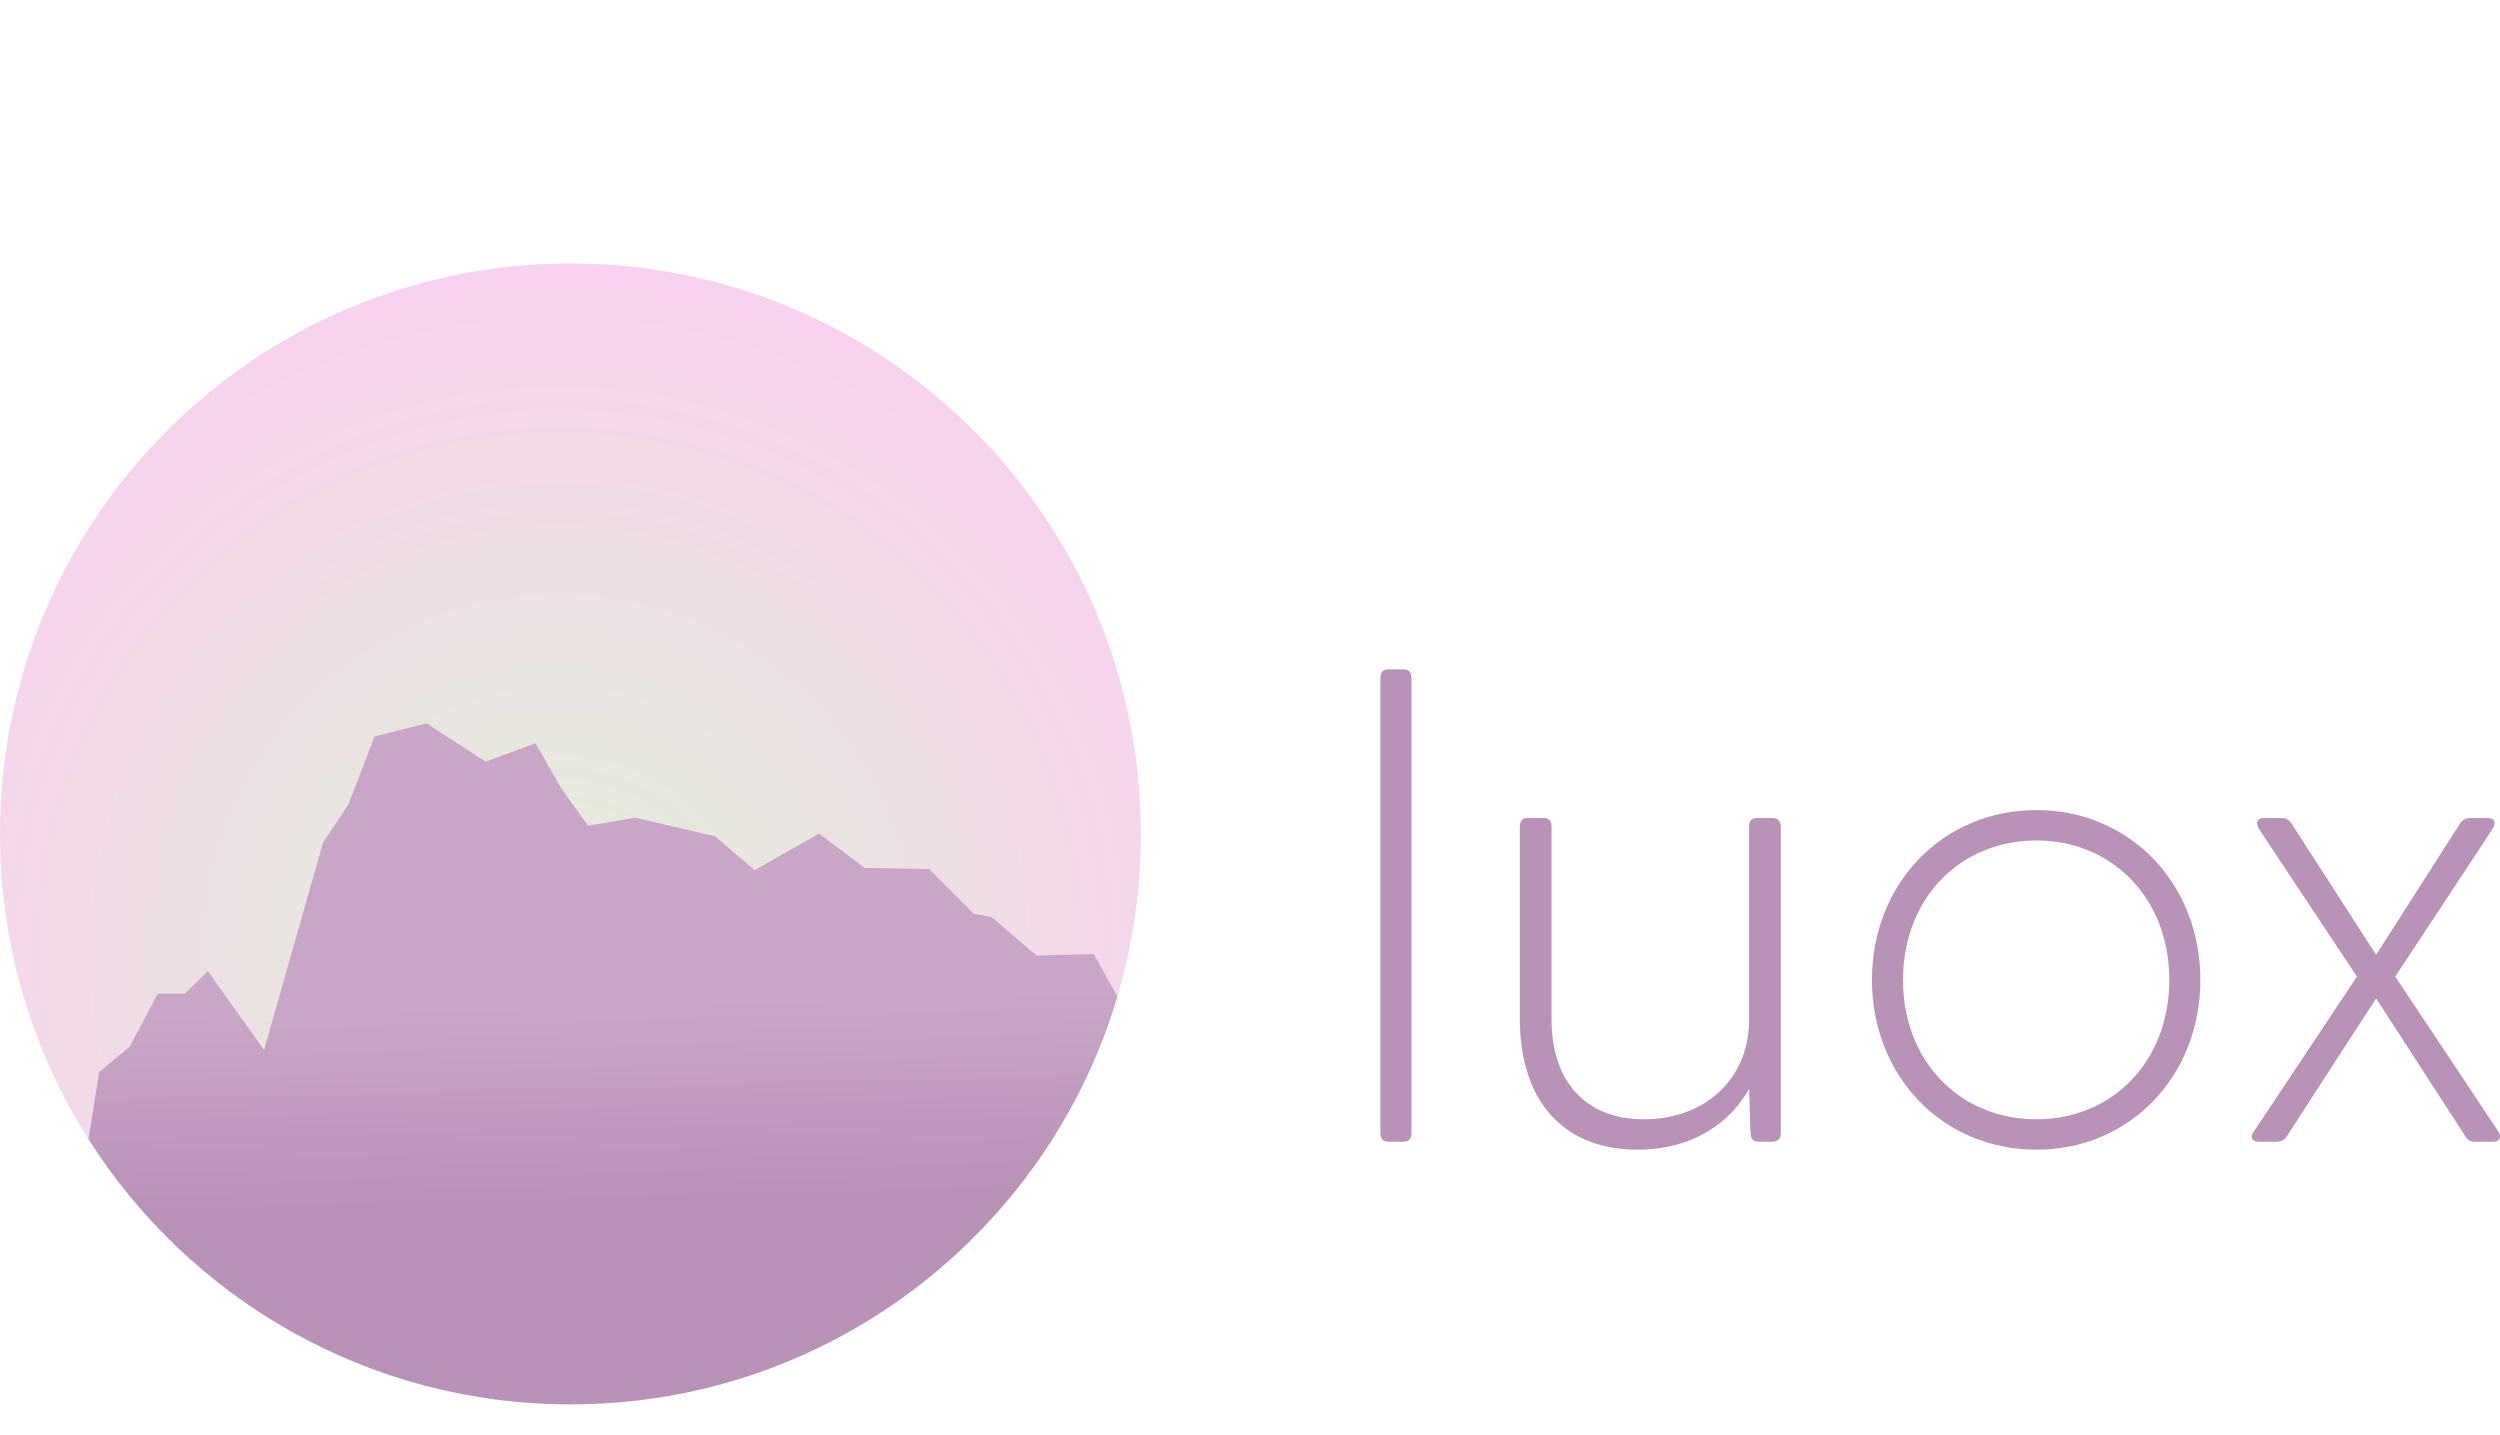
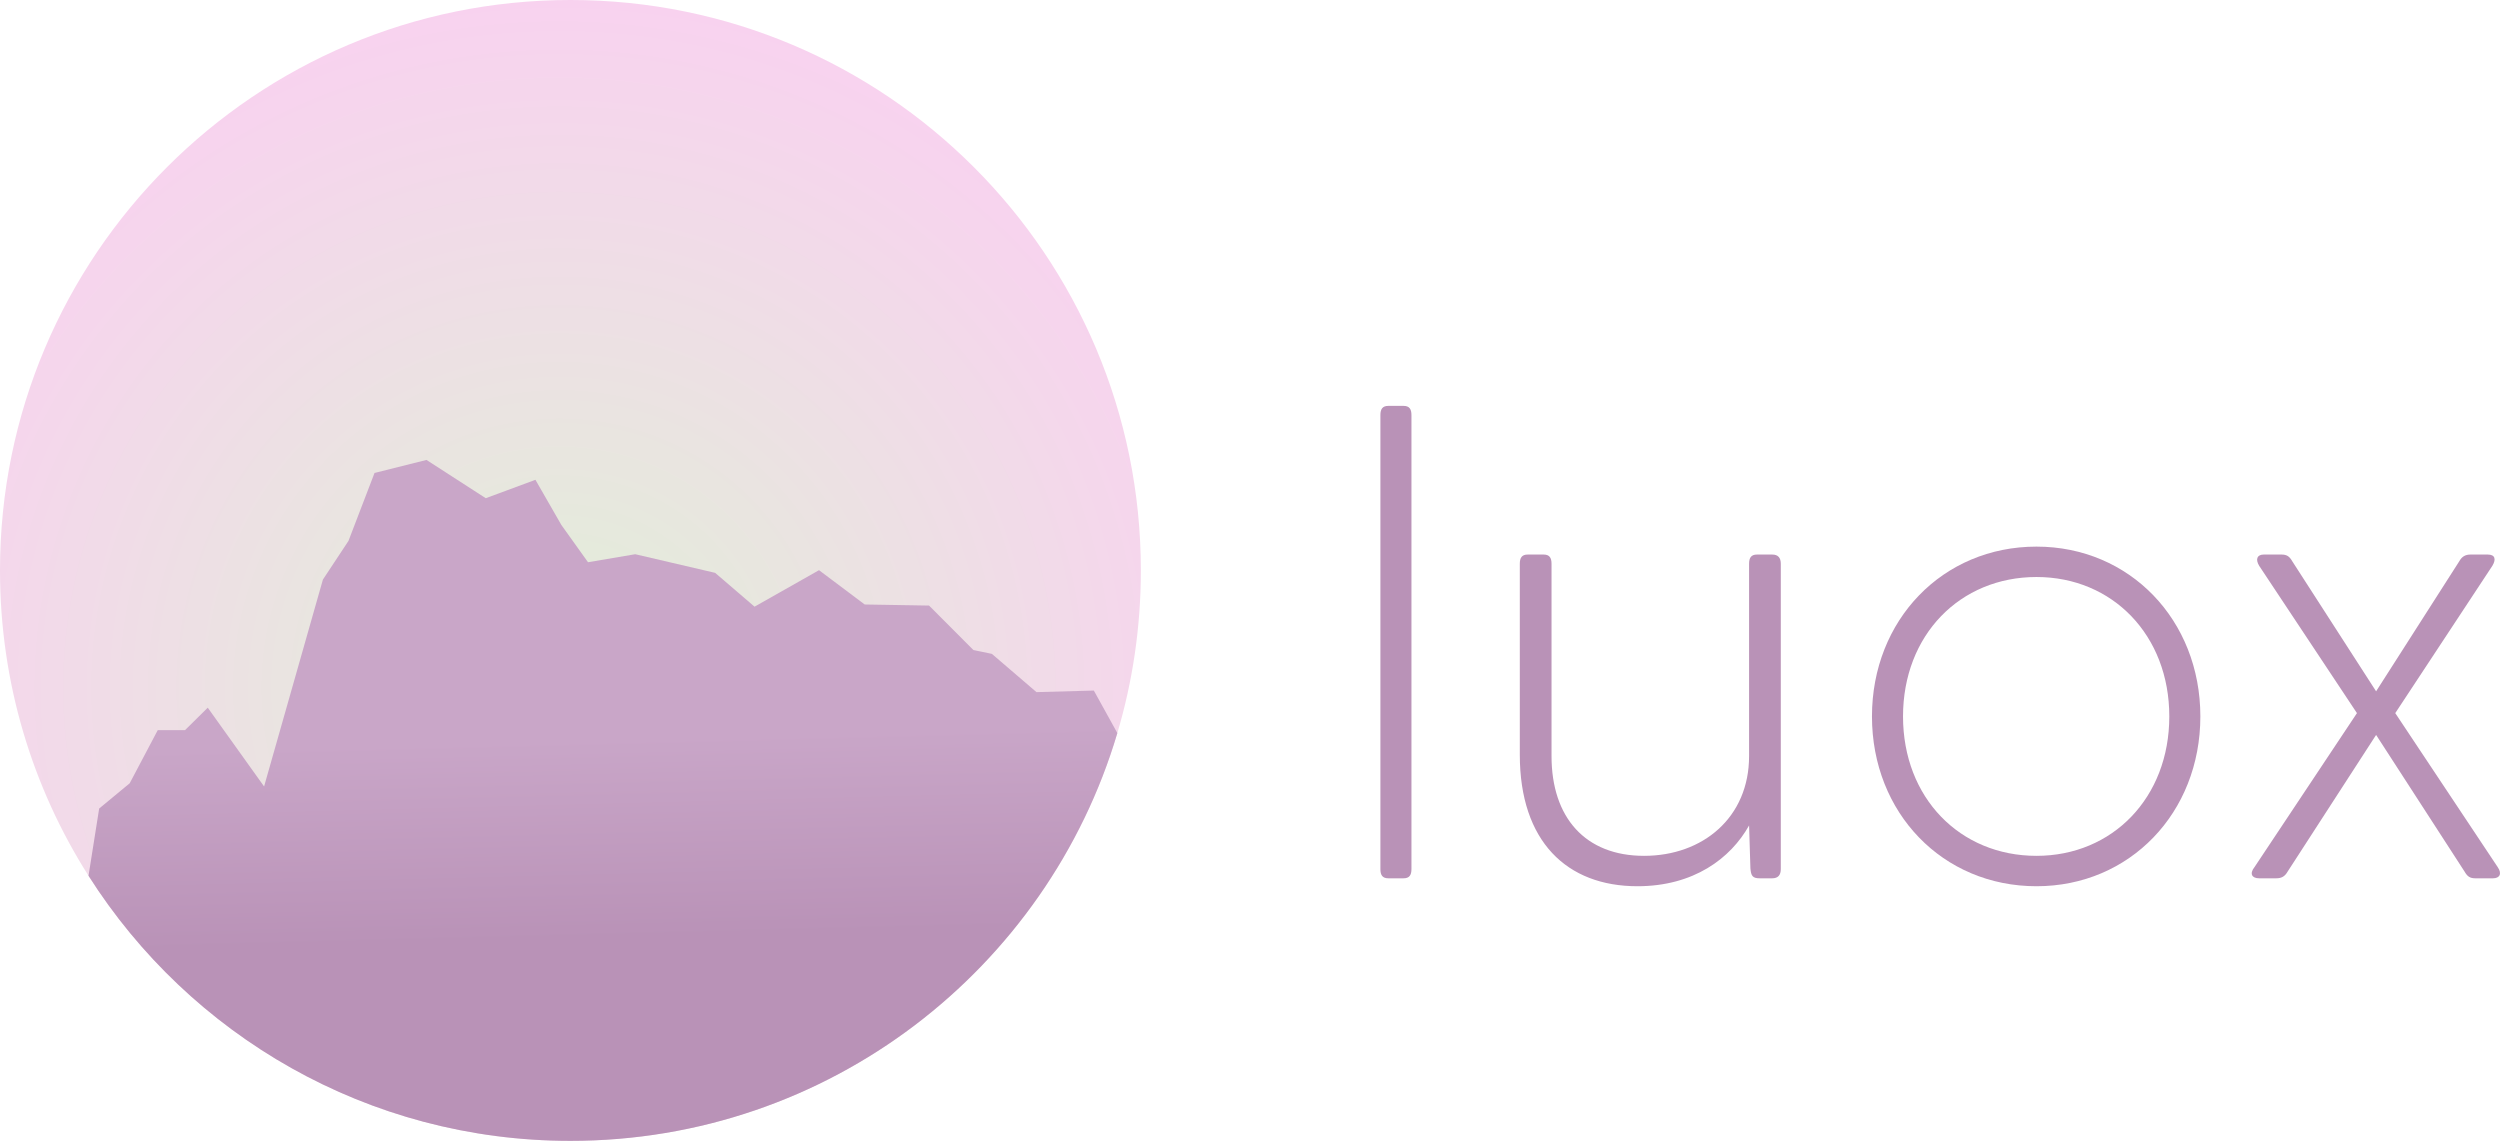
- <svg xmlns="http://www.w3.org/2000/svg" version="1.1" id="Layer_1" x="0px" y="0px" viewBox="0 0 5000 2868.59" style="enable-background:new 0 0 5000 2868.59;" xml:space="preserve">
+ <svg xmlns="http://www.w3.org/2000/svg" version="1.1" id="Layer_1" x="0px" y="0px" viewBox="0 0 5000 2281.72" style="enable-background:new 0 0 5000 2281.72;" xml:space="preserve">
  <style type="text/css">
	.st0{fill:url(#SVGID_1_);}
- 	.st1{fill:url(#SVGID_00000003068040773191999340000012743845239313347458_);}
- 	.st2{fill:url(#SVGID_00000093869173936223705310000016081712792789096895_);}
- 	.st3{fill:url(#SVGID_00000093867614620474204620000005603590007851229879_);}
- 	.st4{fill:url(#SVGID_00000062150700943901891830000007086869077987807898_);}
- 	.st5{fill:url(#SVGID_00000085969168709050205670000005789024496138532748_);}
+ 	.st1{fill:url(#SVGID_00000154401187719631200890000011399221796161295806_);}
+ 	.st2{fill:url(#SVGID_00000087395117176594679740000013109968050296791190_);}
+ 	.st3{fill:url(#SVGID_00000116915790996662657960000003240971352635784369_);}
+ 	.st4{fill:url(#SVGID_00000147219726376104421540000005082400535936112519_);}
+ 	.st5{fill:url(#SVGID_00000036230046041635408170000010997545184145385344_);}
</style>
  <g>
    <g>
      <g>
        <g>
          <g>
-             <linearGradient id="SVGID_1_" gradientUnits="userSpaceOnUse" x1="2760.8" y1="373.39" x2="2822.91" y2="373.39" gradientTransform="matrix(1 0 0 1 0 1437.72)">
+             <linearGradient id="SVGID_1_" gradientUnits="userSpaceOnUse" x1="2760.8" y1="-153.535" x2="2822.91" y2="-153.535" gradientTransform="matrix(1 0 0 1 0 1437.72)">
              <stop offset="0.109" style="stop-color:#B992B7" />
              <stop offset="0.249" style="stop-color:#B992B7" />
            </linearGradient>
-             <path class="st0" d="M2760.8,2265.04v-907.85c0-11.89,3.96-18.5,15.86-18.5h30.39c11.89,0,15.86,6.61,15.86,18.5v907.85       c0,11.89-3.96,18.5-15.86,18.5h-30.39C2764.76,2283.54,2760.8,2276.93,2760.8,2265.04z" />
-             <linearGradient id="SVGID_00000103263614534960374530000010515689755048997529_" gradientUnits="userSpaceOnUse" x1="3039.62" y1="529.98" x2="3561.6" y2="529.98" gradientTransform="matrix(1 0 0 1 0 1437.72)">
+             <path class="st0" d="M2760.8,1738.11V830.26c0-11.89,3.96-18.5,15.86-18.5h30.39c11.89,0,15.86,6.61,15.86,18.5v907.85       c0,11.89-3.96,18.5-15.86,18.5h-30.39C2764.76,1756.61,2760.8,1750,2760.8,1738.11z" />
+             <linearGradient id="SVGID_00000158001484685568459920000018294299102890437795_" gradientUnits="userSpaceOnUse" x1="3039.62" y1="3.055" x2="3561.6" y2="3.055" gradientTransform="matrix(1 0 0 1 0 1437.72)">
              <stop offset="0.109" style="stop-color:#B992B7" />
              <stop offset="0.249" style="stop-color:#B992B7" />
            </linearGradient>
-             <path style="fill:url(#SVGID_00000103263614534960374530000010515689755048997529_);" d="M3039.62,2036.42v-381.9       c0-11.89,3.96-18.5,15.86-18.5h31.72c11.89,0,15.86,6.61,15.86,18.5v384.55c0,122.9,67.4,199.54,185,199.54       c117.61,0,210.11-76.65,210.11-199.54v-384.55c0-11.89,3.97-18.5,15.86-18.5h30.39c11.9,0,17.18,6.61,17.18,18.5v610.52       c0,11.89-5.29,18.5-17.18,18.5h-25.11c-14.53,0-17.18-5.29-18.5-19.82l-2.64-85.9c-37,66.07-111,121.57-223.33,121.57       C3133.44,2299.4,3039.62,2209.54,3039.62,2036.42z" />
-             <linearGradient id="SVGID_00000022541954577248925530000007369720706213715371_" gradientUnits="userSpaceOnUse" x1="3743.94" y1="522.055" x2="4400.71" y2="522.055" gradientTransform="matrix(1 0 0 1 0 1437.72)">
+             <path style="fill:url(#SVGID_00000158001484685568459920000018294299102890437795_);" d="M3039.62,1509.49v-381.9       c0-11.89,3.96-18.5,15.86-18.5h31.72c11.89,0,15.86,6.61,15.86,18.5v384.55c0,122.9,67.4,199.54,185,199.54       c117.61,0,210.11-76.65,210.11-199.54v-384.55c0-11.89,3.97-18.5,15.86-18.5h30.39c11.9,0,17.18,6.61,17.18,18.5v610.52       c0,11.89-5.29,18.5-17.18,18.5h-25.11c-14.53,0-17.18-5.29-18.5-19.82l-2.64-85.9c-37,66.07-111,121.57-223.33,121.57       C3133.44,1772.47,3039.62,1682.61,3039.62,1509.49z" />
+             <linearGradient id="SVGID_00000155119860561844033110000001906705488411386245_" gradientUnits="userSpaceOnUse" x1="3743.94" y1="-4.87" x2="4400.71" y2="-4.87" gradientTransform="matrix(1 0 0 1 0 1437.72)">
              <stop offset="0.109" style="stop-color:#B992B7" />
              <stop offset="0.249" style="stop-color:#B992B7" />
            </linearGradient>
-             <path style="fill:url(#SVGID_00000022541954577248925530000007369720706213715371_);" d="M3743.94,1959.78       c0-192.93,141.4-339.62,329.05-339.62c186.32,0,327.72,146.68,327.72,339.62s-141.4,339.62-327.72,339.62       C3885.34,2299.4,3743.94,2152.71,3743.94,1959.78z M4072.99,2238.61c151.97,0,265.61-116.29,265.61-278.83       s-113.65-278.83-265.61-278.83c-153.29,0-266.94,116.29-266.94,278.83S3919.7,2238.61,4072.99,2238.61z" />
-             <linearGradient id="SVGID_00000091725634268322293390000002511813781764187069_" gradientUnits="userSpaceOnUse" x1="4503.485" y1="522.055" x2="5000.004" y2="522.055" gradientTransform="matrix(1 0 0 1 0 1437.72)">
+             <path style="fill:url(#SVGID_00000155119860561844033110000001906705488411386245_);" d="M3743.94,1432.85       c0-192.93,141.4-339.62,329.05-339.62c186.32,0,327.72,146.68,327.72,339.62s-141.4,339.62-327.72,339.62       C3885.34,1772.47,3743.94,1625.78,3743.94,1432.85z M4072.99,1711.68c151.97,0,265.61-116.29,265.61-278.83       s-113.65-278.83-265.61-278.83c-153.29,0-266.94,116.29-266.94,278.83S3919.7,1711.68,4072.99,1711.68z" />
+             <linearGradient id="SVGID_00000023252772593587000280000009931726271512903821_" gradientUnits="userSpaceOnUse" x1="4503.485" y1="-4.87" x2="5000.004" y2="-4.87" gradientTransform="matrix(1 0 0 1 0 1437.72)">
              <stop offset="0.109" style="stop-color:#B992B7" />
              <stop offset="0.249" style="stop-color:#B992B7" />
            </linearGradient>
-             <path style="fill:url(#SVGID_00000091725634268322293390000002511813781764187069_);" d="M4509.05,2261.07l204.83-307.9       l-195.58-294.69c-7.93-13.21-3.96-22.46,9.25-22.46h35.68c10.57,0,15.86,3.96,21.15,13.21l167.82,260.33l166.5-260.33       c5.29-9.25,11.9-13.21,22.47-13.21h34.36c14.53,0,17.18,9.25,9.25,22.46l-194.26,294.69l204.83,307.9       c9.25,13.22,3.96,22.47-9.25,22.47h-35.68c-10.57,0-15.86-3.96-21.14-13.21l-177.08-273.55l-177.08,273.55       c-5.29,9.25-11.89,13.21-22.46,13.21h-34.36C4503.76,2283.54,4498.47,2274.29,4509.05,2261.07z" />
+             <path style="fill:url(#SVGID_00000023252772593587000280000009931726271512903821_);" d="M4509.05,1734.14l204.83-307.9       l-195.58-294.69c-7.93-13.21-3.96-22.46,9.25-22.46h35.68c10.57,0,15.86,3.96,21.15,13.21l167.82,260.33l166.5-260.33       c5.29-9.25,11.9-13.21,22.47-13.21h34.36c14.53,0,17.18,9.25,9.25,22.46l-194.26,294.69l204.83,307.9       c9.25,13.22,3.96,22.47-9.25,22.47h-35.68c-10.57,0-15.86-3.96-21.14-13.21l-177.08-273.55l-177.08,273.55       c-5.29,9.25-11.89,13.21-22.46,13.21h-34.36C4503.76,1756.61,4498.47,1747.36,4509.05,1734.14z" />
          </g>
        </g>
      </g>
    </g>
    <g>
-       <radialGradient id="SVGID_00000078744884287971707160000001784739971244996747_" cx="1118.708" cy="465.275" r="1672.838" gradientTransform="matrix(1 0 0 1 0 1437.72)" gradientUnits="userSpaceOnUse">
+       <radialGradient id="SVGID_00000080897430929617014730000008219091270986968736_" cx="1118.708" cy="-61.65" r="1672.838" gradientTransform="matrix(1 0 0 1 0 1437.72)" gradientUnits="userSpaceOnUse">
        <stop offset="0" style="stop-color:#E0F0D7" />
        <stop offset="0.882" style="stop-color:#FAD0F1" />
      </radialGradient>
-       <path style="fill:url(#SVGID_00000078744884287971707160000001784739971244996747_);" d="M2281.72,1667.79    c0,113.01-16.43,222.19-47.04,325.26c-140.03,471.62-576.75,815.6-1093.82,815.6c-405.44,0-761.49-211.5-963.82-530.18    C64.93,2101.9,0,1892.42,0,1667.79C0,1037.71,510.78,526.93,1140.86,526.93S2281.72,1037.71,2281.72,1667.79z" />
-       <linearGradient id="SVGID_00000088093224681915645200000008491278263599816099_" gradientUnits="userSpaceOnUse" x1="1221.08" y1="1283.987" x2="1188.036" y2="11.825" gradientTransform="matrix(1 0 0 1 0 1437.72)">
+       <path style="fill:url(#SVGID_00000080897430929617014730000008219091270986968736_);" d="M2281.72,1140.86    c0,113.01-16.43,222.19-47.04,325.26c-140.03,471.62-576.75,815.6-1093.82,815.6c-405.44,0-761.49-211.5-963.82-530.18    C64.93,1574.97,0,1365.49,0,1140.86C0,510.78,510.78,0,1140.86,0S2281.72,510.78,2281.72,1140.86z" />
+       <linearGradient id="SVGID_00000149381291878954861380000013611791695293580720_" gradientUnits="userSpaceOnUse" x1="1221.08" y1="757.062" x2="1188.036" y2="-515.1" gradientTransform="matrix(1 0 0 1 0 1437.72)">
        <stop offset="0.249" style="stop-color:#B992B7" />
        <stop offset="0.564" style="stop-color:#C9A6C8" />
      </linearGradient>
-       <path style="fill:url(#SVGID_00000088093224681915645200000008491278263599816099_);" d="M2234.68,1993.05    c-140.03,471.62-576.75,815.6-1093.82,815.6c-405.44,0-761.49-211.5-963.82-530.18L198.32,2144l61.08-50.53l56.1-106.22h54.49    l45.5-44.95l112.69,157.55l117.63-413.76l51.14-77.37l52.1-135.86l103.9-26.07l118.56,76.53l99.35-36.8l51.83,90.28l53.35,74.58    l94.39-16.01l159.87,37.26l78.79,67.65l128.94-73l91.36,68.62l128.72,2.16l88.71,88.95l36.96,7.68l89.17,76.49l114.73-3.13    L2234.68,1993.05z" />
+       <path style="fill:url(#SVGID_00000149381291878954861380000013611791695293580720_);" d="M2234.68,1466.12    c-140.03,471.62-576.75,815.6-1093.82,815.6c-405.44,0-761.49-211.5-963.82-530.18l21.28-134.47l61.08-50.53l56.1-106.22h54.49    l45.5-44.95l112.69,157.55l117.63-413.76l51.14-77.37l52.1-135.86l103.9-26.07l118.56,76.53l99.35-36.8l51.83,90.28l53.35,74.58    l94.39-16.01l159.87,37.26l78.79,67.65l128.94-73l91.36,68.62l128.72,2.16l88.71,88.95l36.96,7.68l89.17,76.49l114.73-3.13    L2234.68,1466.12z" />
    </g>
  </g>
</svg>
